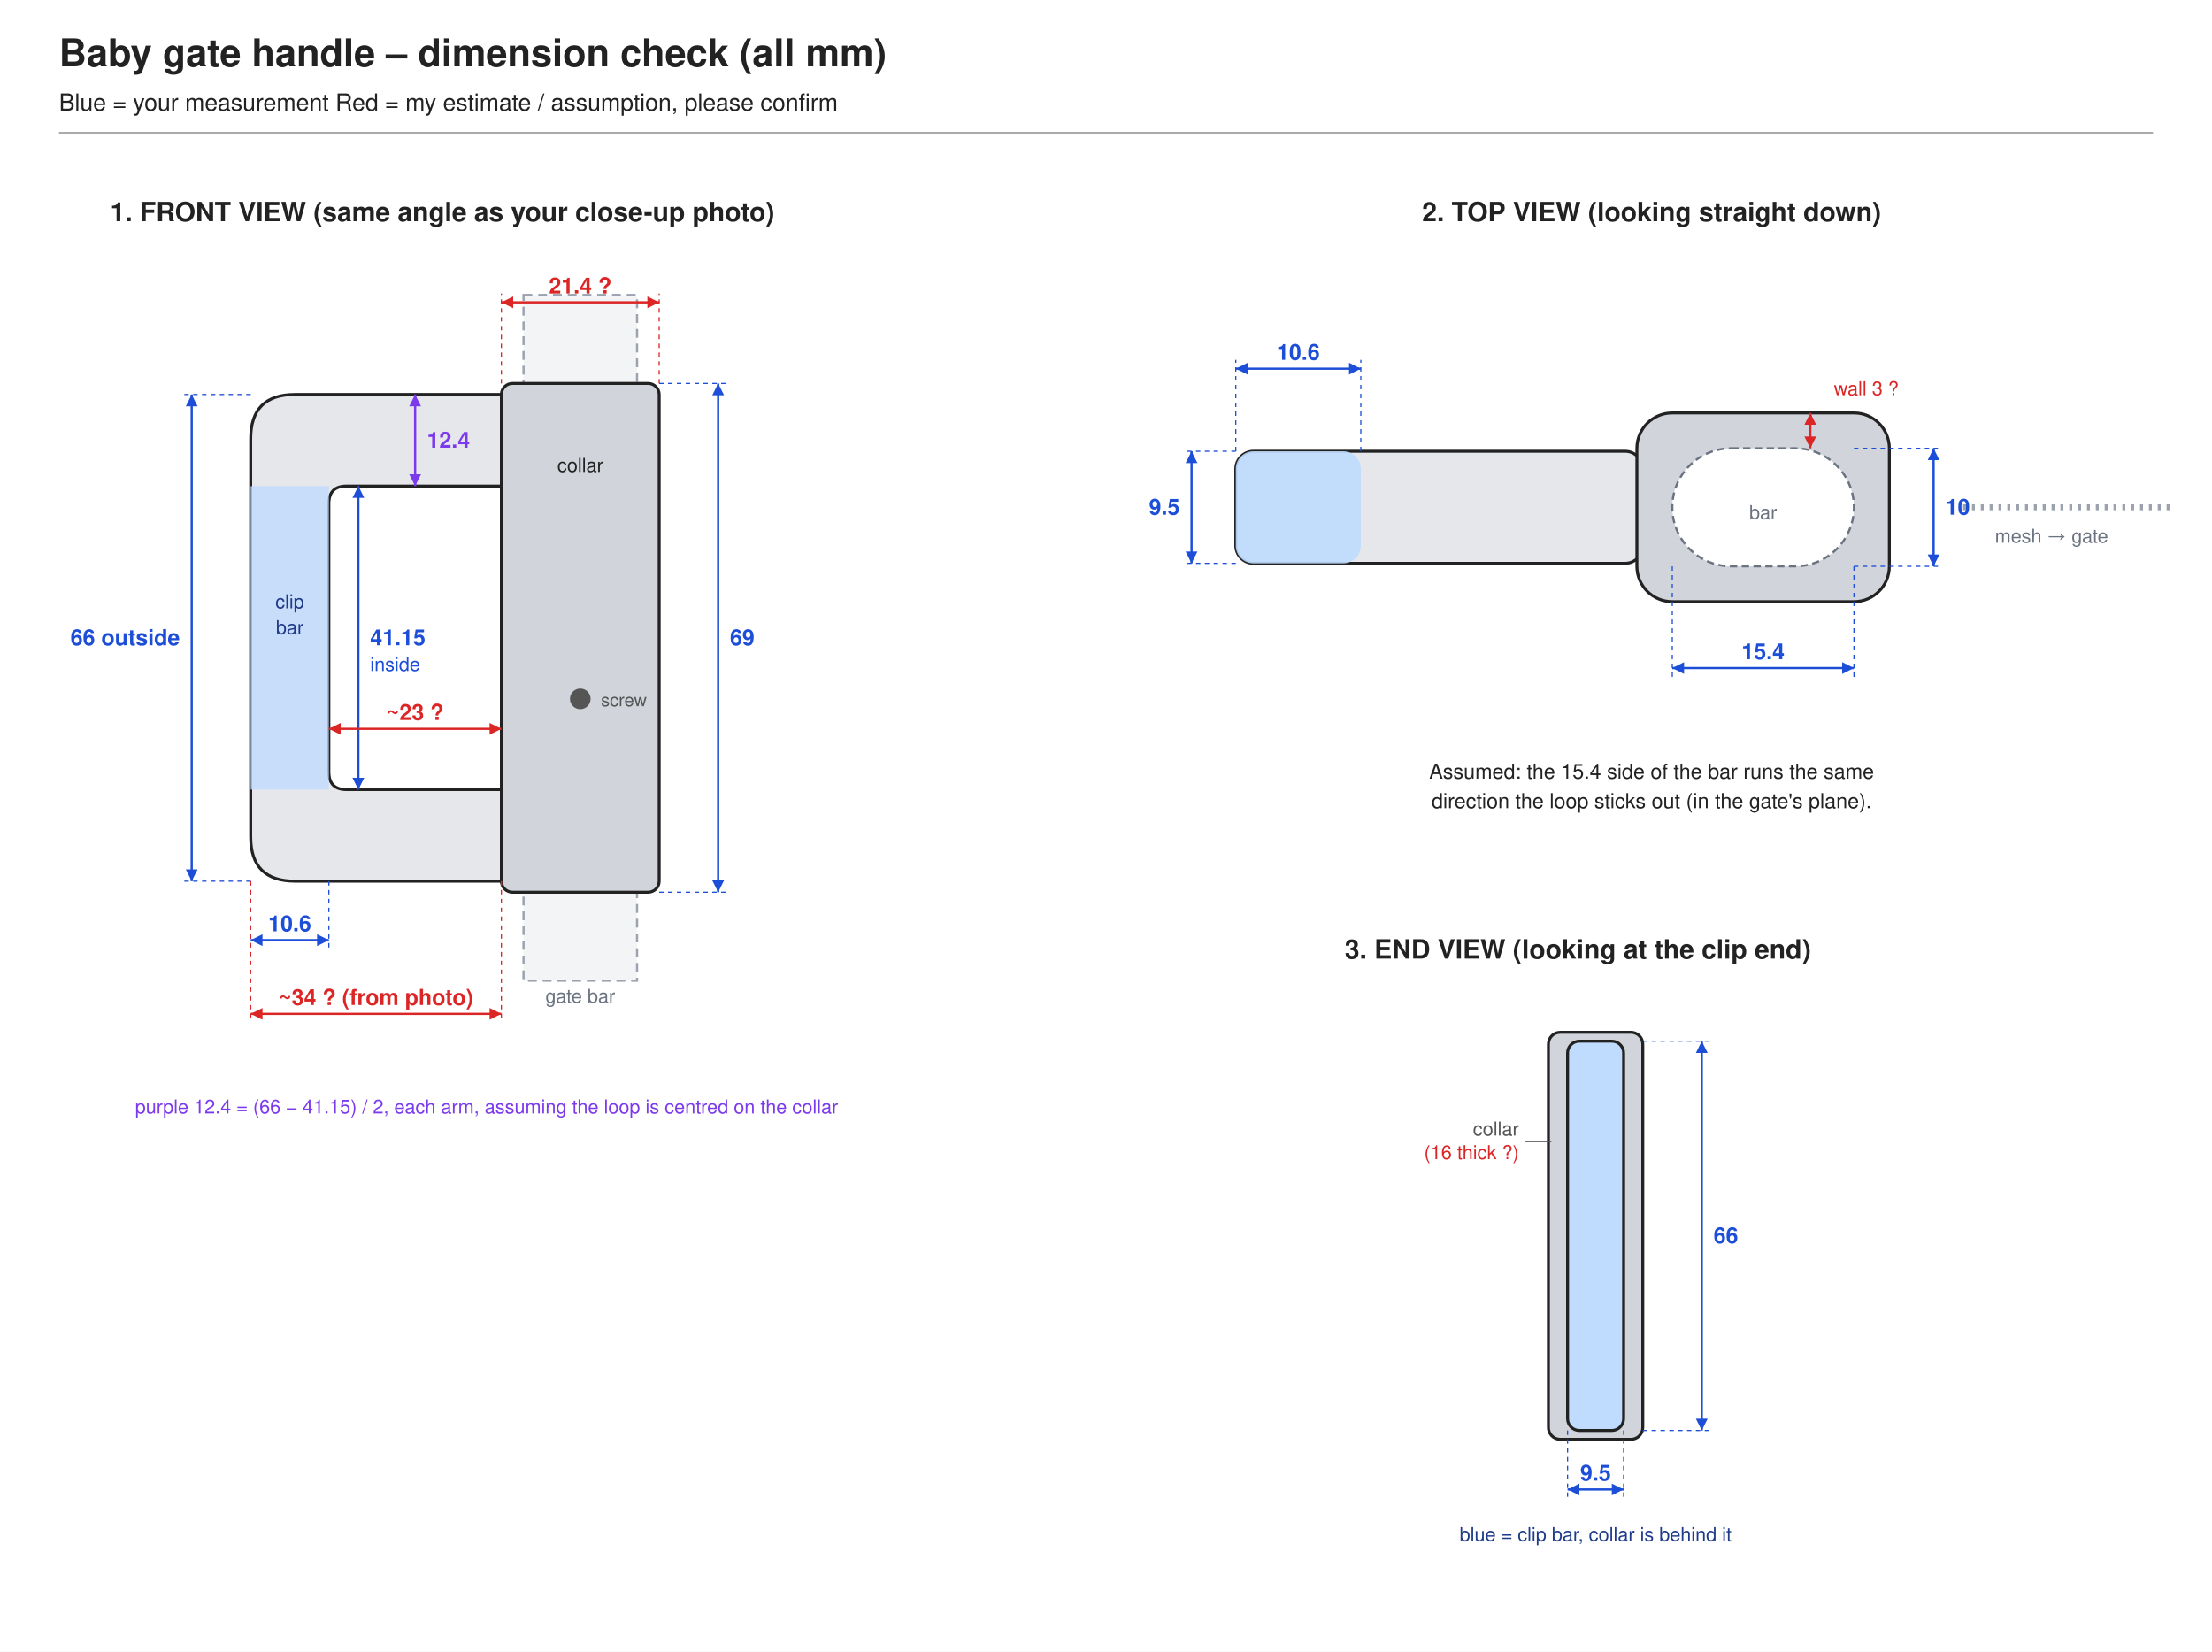
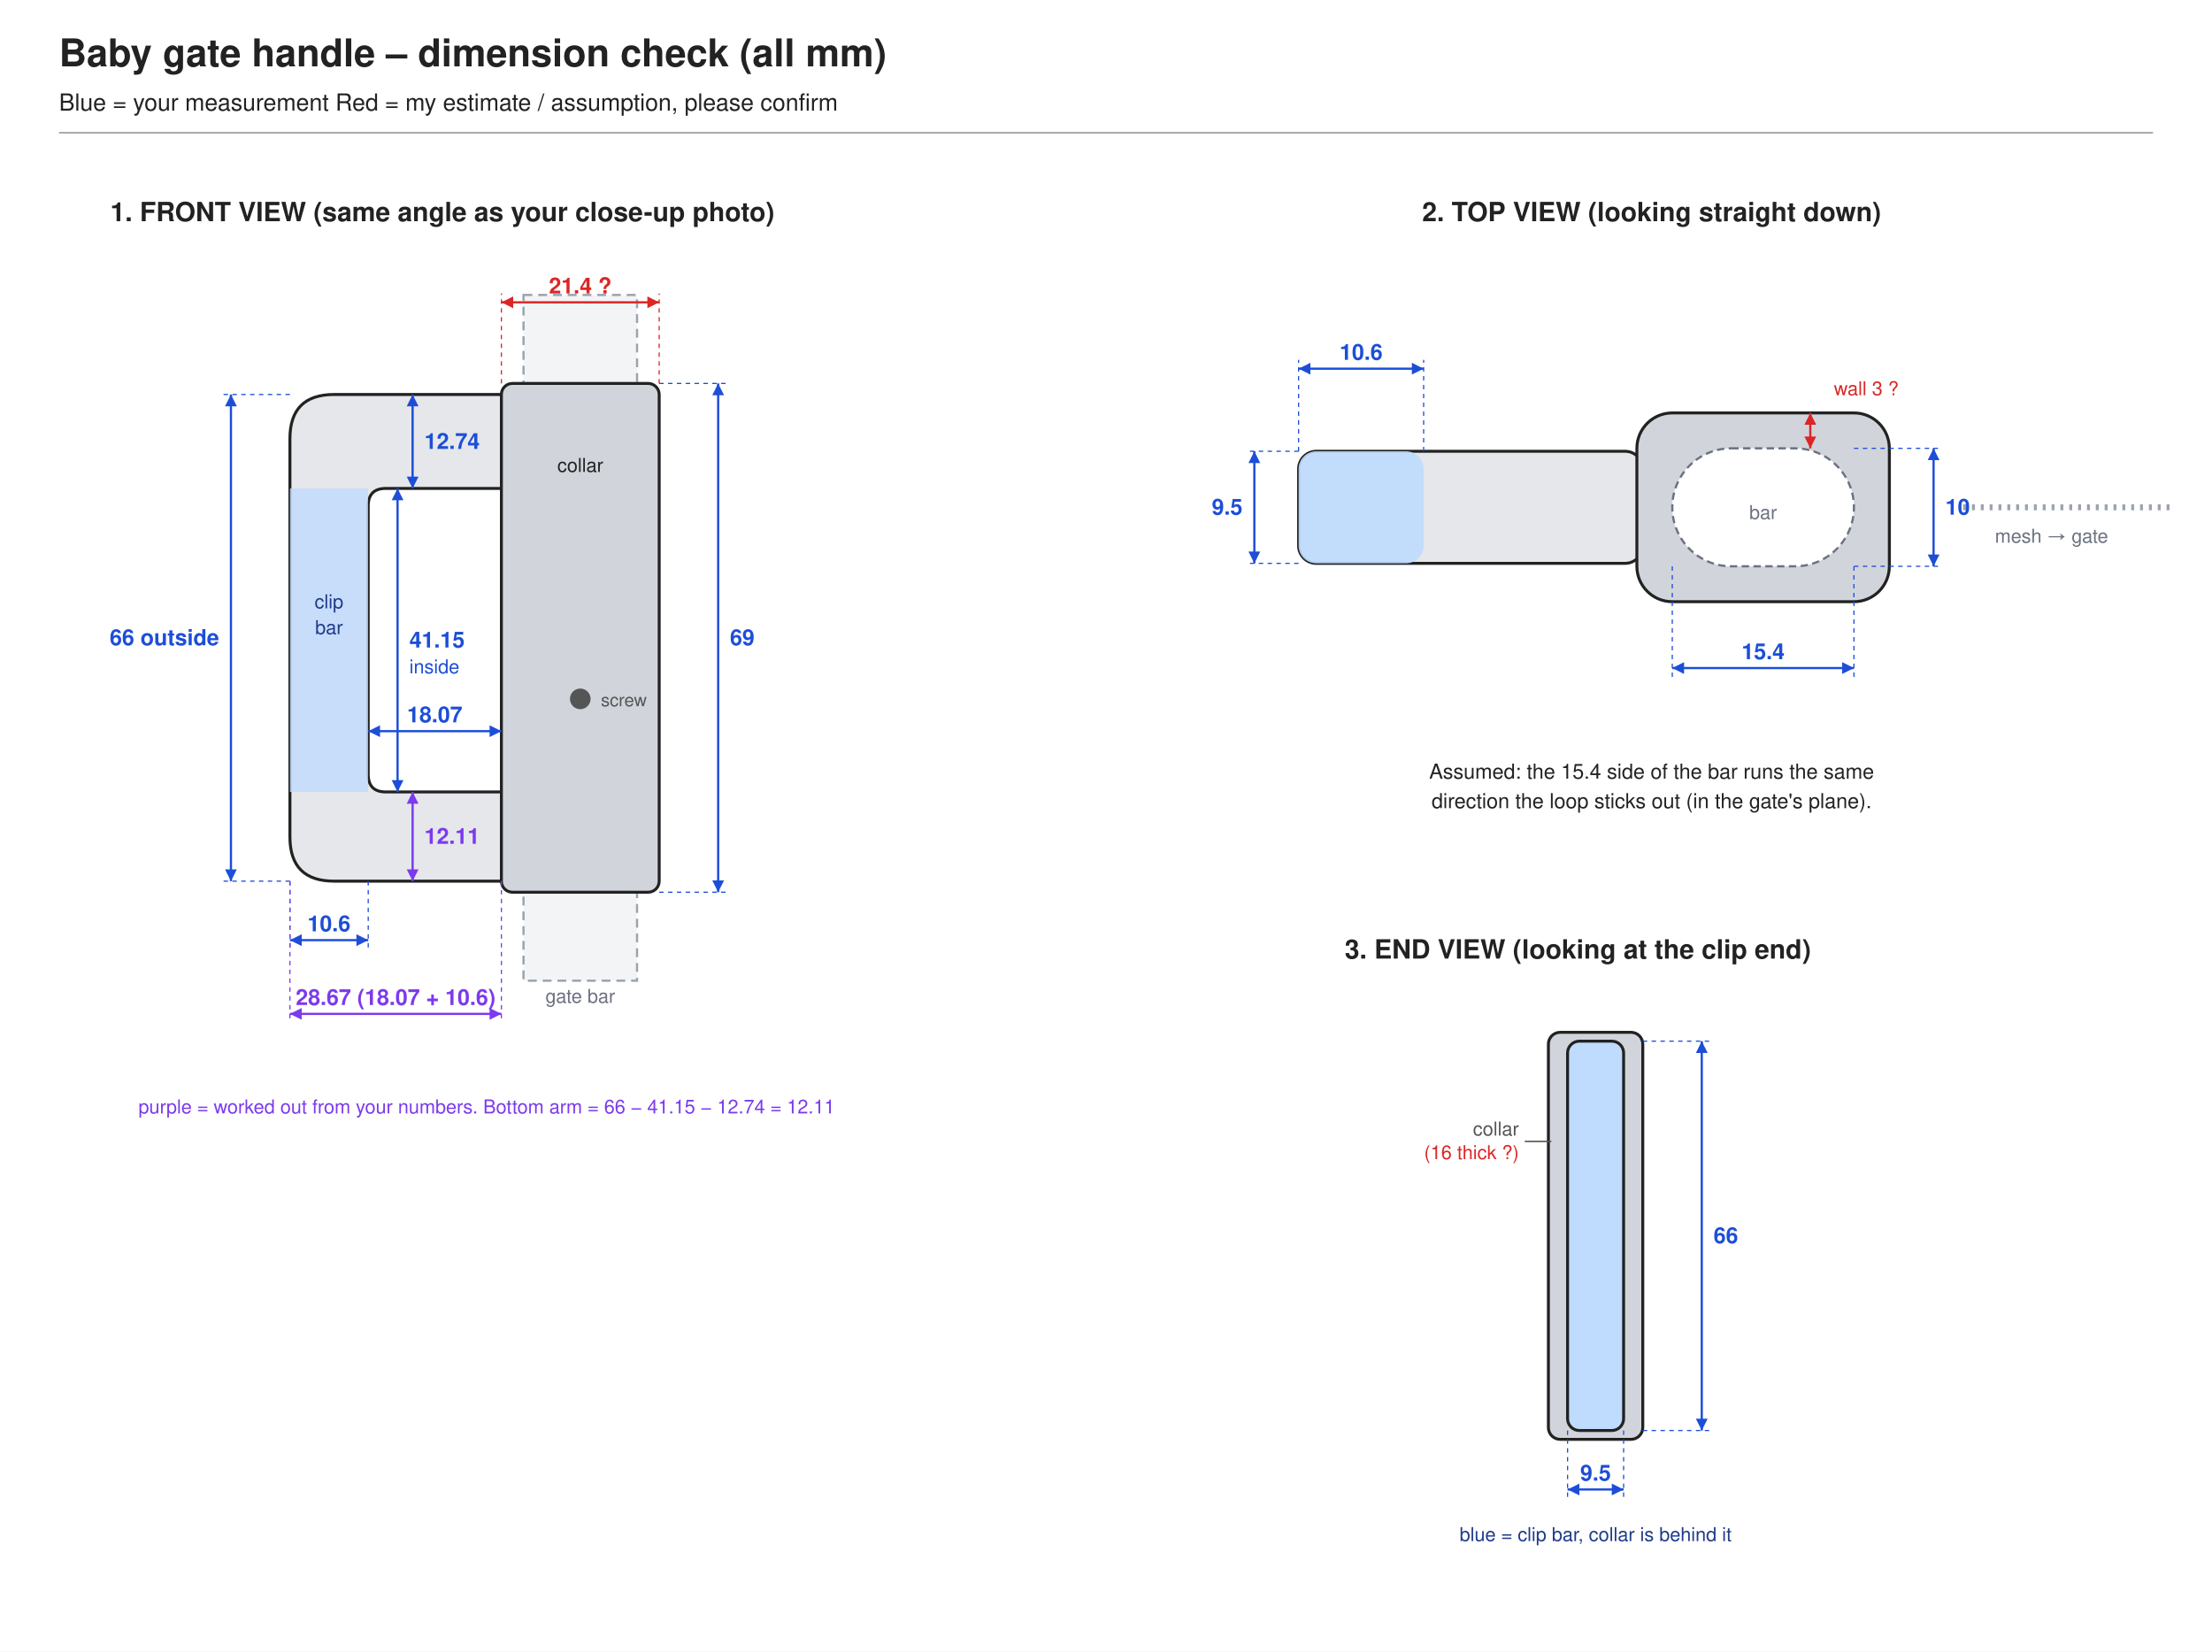
<svg xmlns="http://www.w3.org/2000/svg" width="1500" height="1120" viewBox="0 0 1500 1120">
  <rect width="1500" height="1120" fill="white" />
  <text x="40.0" y="45.0" font-size="26" fill="#222" text-anchor="start" font-weight="bold" font-family="Helvetica, Arial, sans-serif">Baby gate handle – dimension check (all mm)</text>
  <text x="40.0" y="75.0" font-size="16" fill="#222" text-anchor="start" font-weight="normal" font-family="Helvetica, Arial, sans-serif">Blue = your measurement     Red = my estimate / assumption, please confirm</text>
  <rect x="40" y="62" width="0" height="0" />
  <line x1="40.0" y1="90.0" x2="1460.0" y2="90.0" stroke="#999" stroke-width="1" />
  <text x="300.0" y="150.0" font-size="18" fill="#222" text-anchor="middle" font-weight="bold" font-family="Helvetica, Arial, sans-serif">1. FRONT VIEW  (same angle as your close-up photo)</text>
  <rect x="355.0" y="200.0" width="77.0" height="465.0" rx="0.0" fill="#f3f4f6" fill-opacity="1" stroke="#9ca3af" stroke-width="1.5" stroke-dasharray="6,4" />
  <text x="393.5" y="680.0" font-size="13" fill="#6b7280" text-anchor="middle" font-weight="normal" font-family="Helvetica, Arial, sans-serif">gate bar</text>
-   <path fill-rule="evenodd" fill="#e5e7eb" stroke="#222" stroke-width="2" d="M340.0,267.5 H200.0 Q170.0,267.5 170.0,297.5 V567.5 Q170.0,597.5 200.0,597.5 H340.0 Z M340.0,329.6 H235.0 Q223.0,329.6 223.0,341.6 V523.4 Q223.0,535.4 235.0,535.4 H340.0 Z" />
-   <rect x="170.0" y="329.6" width="53.0" height="205.8" rx="0.0" fill="#bfdbfe" fill-opacity="0.8" stroke="none" stroke-width="0" />
-   <text x="196.5" y="412.5" font-size="13" fill="#1e3a8a" text-anchor="middle" font-weight="normal" font-family="Helvetica, Arial, sans-serif">clip</text>
-   <text x="196.5" y="430.0" font-size="13" fill="#1e3a8a" text-anchor="middle" font-weight="normal" font-family="Helvetica, Arial, sans-serif">bar</text>
+   <path fill-rule="evenodd" fill="#e5e7eb" stroke="#222" stroke-width="2" d="M340.0,267.5 H226.6 Q196.6,267.5 196.6,297.5 V567.5 Q196.6,597.5 226.6,597.5 H340.0 Z M340.0,331.2 H261.6 Q249.7,331.2 249.7,343.2 V525.0 Q249.7,537.0 261.6,537.0 H340.0 Z" />
+   <rect x="196.6" y="331.2" width="53.0" height="205.8" rx="0.0" fill="#bfdbfe" fill-opacity="0.8" stroke="none" stroke-width="0" />
+   <text x="223.1" y="412.5" font-size="13" fill="#1e3a8a" text-anchor="middle" font-weight="normal" font-family="Helvetica, Arial, sans-serif">clip</text>
+   <text x="223.1" y="430.0" font-size="13" fill="#1e3a8a" text-anchor="middle" font-weight="normal" font-family="Helvetica, Arial, sans-serif">bar</text>
  <rect x="340.0" y="260.0" width="107.0" height="345.0" rx="7.5" fill="#d1d5db" fill-opacity="1" stroke="#222" stroke-width="2" />
  <circle cx="393.5" cy="473.9" r="7" fill="#555" />
  <text x="407.5" y="478.9" font-size="12" fill="#555" text-anchor="start" font-weight="normal" font-family="Helvetica, Arial, sans-serif">screw</text>
  <text x="393.5" y="320.0" font-size="13" fill="#222" text-anchor="middle" font-weight="normal" font-family="Helvetica, Arial, sans-serif">collar</text>
+   <line x1="279.8" y1="537.0" x2="279.8" y2="597.5" stroke="#7c3aed" stroke-width="1.5" />
+   <path d="M279.8,537.0 l-4,8 h8 z M279.8,597.5 l-4,-8 h8 z" fill="#7c3aed" />
+   <text x="287.8" y="572.2" font-size="15" fill="#7c3aed" text-anchor="start" font-weight="bold" font-family="Helvetica, Arial, sans-serif">12.11</text>
  <line x1="447.0" y1="260.0" x2="493.0" y2="260.0" stroke="#1d4ed8" stroke-width="0.8" stroke-dasharray="3,3" />
  <line x1="447.0" y1="605.0" x2="493.0" y2="605.0" stroke="#1d4ed8" stroke-width="0.8" stroke-dasharray="3,3" />
  <line x1="487.0" y1="260.0" x2="487.0" y2="605.0" stroke="#1d4ed8" stroke-width="1.5" />
  <path d="M487.0,260.0 l-4,8 h8 z M487.0,605.0 l-4,-8 h8 z" fill="#1d4ed8" />
  <text x="495.0" y="437.5" font-size="15" fill="#1d4ed8" text-anchor="start" font-weight="bold" font-family="Helvetica, Arial, sans-serif">69</text>
-   <line x1="170.0" y1="267.5" x2="124.0" y2="267.5" stroke="#1d4ed8" stroke-width="0.8" stroke-dasharray="3,3" />
-   <line x1="170.0" y1="597.5" x2="124.0" y2="597.5" stroke="#1d4ed8" stroke-width="0.8" stroke-dasharray="3,3" />
-   <line x1="130.0" y1="267.5" x2="130.0" y2="597.5" stroke="#1d4ed8" stroke-width="1.5" />
-   <path d="M130.0,267.5 l-4,8 h8 z M130.0,597.5 l-4,-8 h8 z" fill="#1d4ed8" />
-   <text x="122.0" y="437.5" font-size="15" fill="#1d4ed8" text-anchor="end" font-weight="bold" font-family="Helvetica, Arial, sans-serif">66 outside</text>
-   <line x1="243.0" y1="329.6" x2="243.0" y2="535.4" stroke="#1d4ed8" stroke-width="1.5" />
-   <path d="M243.0,329.6 l-4,8 h8 z M243.0,535.4 l-4,-8 h8 z" fill="#1d4ed8" />
-   <text x="251.0" y="437.5" font-size="15" fill="#1d4ed8" text-anchor="start" font-weight="bold" font-family="Helvetica, Arial, sans-serif">41.15</text>
-   <text x="251.0" y="455.0" font-size="13" fill="#1d4ed8" text-anchor="start" font-weight="normal" font-family="Helvetica, Arial, sans-serif">inside</text>
-   <line x1="281.5" y1="267.5" x2="281.5" y2="329.6" stroke="#7c3aed" stroke-width="1.5" />
-   <path d="M281.5,267.5 l-4,8 h8 z M281.5,329.6 l-4,-8 h8 z" fill="#7c3aed" />
-   <text x="289.5" y="303.6" font-size="15" fill="#7c3aed" text-anchor="start" font-weight="bold" font-family="Helvetica, Arial, sans-serif">12.4</text>
-   <line x1="170.0" y1="597.5" x2="170.0" y2="643.5" stroke="#1d4ed8" stroke-width="0.8" stroke-dasharray="3,3" />
-   <line x1="223.0" y1="597.5" x2="223.0" y2="643.5" stroke="#1d4ed8" stroke-width="0.8" stroke-dasharray="3,3" />
-   <line x1="170.0" y1="637.5" x2="223.0" y2="637.5" stroke="#1d4ed8" stroke-width="1.5" />
-   <path d="M170.0,637.5 l8,-4 v8 z M223.0,637.5 l-8,-4 v8 z" fill="#1d4ed8" />
-   <text x="196.5" y="631.5" font-size="15" fill="#1d4ed8" text-anchor="middle" font-weight="bold" font-family="Helvetica, Arial, sans-serif">10.6</text>
-   <line x1="170.0" y1="597.5" x2="170.0" y2="693.5" stroke="#dc2626" stroke-width="0.8" stroke-dasharray="3,3" />
-   <line x1="340.0" y1="597.5" x2="340.0" y2="693.5" stroke="#dc2626" stroke-width="0.8" stroke-dasharray="3,3" />
-   <line x1="170.0" y1="687.5" x2="340.0" y2="687.5" stroke="#dc2626" stroke-width="1.5" />
-   <path d="M170.0,687.5 l8,-4 v8 z M340.0,687.5 l-8,-4 v8 z" fill="#dc2626" />
-   <text x="255.0" y="681.5" font-size="15" fill="#dc2626" text-anchor="middle" font-weight="bold" font-family="Helvetica, Arial, sans-serif">~34 ? (from photo)</text>
-   <line x1="223.0" y1="494.2" x2="340.0" y2="494.2" stroke="#dc2626" stroke-width="1.5" />
-   <path d="M223.0,494.2 l8,-4 v8 z M340.0,494.2 l-8,-4 v8 z" fill="#dc2626" />
-   <text x="281.5" y="488.2" font-size="15" fill="#dc2626" text-anchor="middle" font-weight="bold" font-family="Helvetica, Arial, sans-serif">~23 ?</text>
+   <line x1="196.6" y1="267.5" x2="150.6" y2="267.5" stroke="#1d4ed8" stroke-width="0.8" stroke-dasharray="3,3" />
+   <line x1="196.6" y1="597.5" x2="150.6" y2="597.5" stroke="#1d4ed8" stroke-width="0.8" stroke-dasharray="3,3" />
+   <line x1="156.6" y1="267.5" x2="156.6" y2="597.5" stroke="#1d4ed8" stroke-width="1.5" />
+   <path d="M156.6,267.5 l-4,8 h8 z M156.6,597.5 l-4,-8 h8 z" fill="#1d4ed8" />
+   <text x="148.6" y="437.5" font-size="15" fill="#1d4ed8" text-anchor="end" font-weight="bold" font-family="Helvetica, Arial, sans-serif">66 outside</text>
+   <line x1="269.6" y1="331.2" x2="269.6" y2="537.0" stroke="#1d4ed8" stroke-width="1.5" />
+   <path d="M269.6,331.2 l-4,8 h8 z M269.6,537.0 l-4,-8 h8 z" fill="#1d4ed8" />
+   <text x="277.6" y="439.1" font-size="15" fill="#1d4ed8" text-anchor="start" font-weight="bold" font-family="Helvetica, Arial, sans-serif">41.15</text>
+   <text x="277.6" y="456.6" font-size="13" fill="#1d4ed8" text-anchor="start" font-weight="normal" font-family="Helvetica, Arial, sans-serif">inside</text>
+   <line x1="279.8" y1="267.5" x2="279.8" y2="331.2" stroke="#1d4ed8" stroke-width="1.5" />
+   <path d="M279.8,267.5 l-4,8 h8 z M279.8,331.2 l-4,-8 h8 z" fill="#1d4ed8" />
+   <text x="287.8" y="304.4" font-size="15" fill="#1d4ed8" text-anchor="start" font-weight="bold" font-family="Helvetica, Arial, sans-serif">12.74</text>
+   <line x1="196.6" y1="597.5" x2="196.6" y2="643.5" stroke="#1d4ed8" stroke-width="0.8" stroke-dasharray="3,3" />
+   <line x1="249.7" y1="597.5" x2="249.7" y2="643.5" stroke="#1d4ed8" stroke-width="0.8" stroke-dasharray="3,3" />
+   <line x1="196.6" y1="637.5" x2="249.7" y2="637.5" stroke="#1d4ed8" stroke-width="1.5" />
+   <path d="M196.6,637.5 l8,-4 v8 z M249.7,637.5 l-8,-4 v8 z" fill="#1d4ed8" />
+   <text x="223.1" y="631.5" font-size="15" fill="#1d4ed8" text-anchor="middle" font-weight="bold" font-family="Helvetica, Arial, sans-serif">10.6</text>
+   <line x1="196.6" y1="597.5" x2="196.6" y2="693.5" stroke="#7c3aed" stroke-width="0.8" stroke-dasharray="3,3" />
+   <line x1="340.0" y1="597.5" x2="340.0" y2="693.5" stroke="#7c3aed" stroke-width="0.8" stroke-dasharray="3,3" />
+   <line x1="196.6" y1="687.5" x2="340.0" y2="687.5" stroke="#7c3aed" stroke-width="1.5" />
+   <path d="M196.6,687.5 l8,-4 v8 z M340.0,687.5 l-8,-4 v8 z" fill="#7c3aed" />
+   <text x="268.3" y="681.5" font-size="15" fill="#7c3aed" text-anchor="middle" font-weight="bold" font-family="Helvetica, Arial, sans-serif">28.67  (18.07 + 10.6)</text>
+   <line x1="249.7" y1="495.8" x2="340.0" y2="495.8" stroke="#1d4ed8" stroke-width="1.5" />
+   <path d="M249.7,495.8 l8,-4 v8 z M340.0,495.8 l-8,-4 v8 z" fill="#1d4ed8" />
+   <text x="294.8" y="489.8" font-size="15" fill="#1d4ed8" text-anchor="middle" font-weight="bold" font-family="Helvetica, Arial, sans-serif">18.07</text>
  <line x1="340.0" y1="260.0" x2="340.0" y2="199.0" stroke="#dc2626" stroke-width="0.8" stroke-dasharray="3,3" />
  <line x1="447.0" y1="260.0" x2="447.0" y2="199.0" stroke="#dc2626" stroke-width="0.8" stroke-dasharray="3,3" />
  <line x1="340.0" y1="205.0" x2="447.0" y2="205.0" stroke="#dc2626" stroke-width="1.5" />
  <path d="M340.0,205.0 l8,-4 v8 z M447.0,205.0 l-8,-4 v8 z" fill="#dc2626" />
  <text x="393.5" y="199.0" font-size="15" fill="#dc2626" text-anchor="middle" font-weight="bold" font-family="Helvetica, Arial, sans-serif">21.4 ?</text>
-   <text x="330.0" y="755.0" font-size="13" fill="#7c3aed" text-anchor="middle" font-weight="normal" font-family="Helvetica, Arial, sans-serif">purple 12.4 = (66 − 41.15) / 2, each arm, assuming the loop is centred on the collar</text>
+   <text x="330.0" y="755.0" font-size="13" fill="#7c3aed" text-anchor="middle" font-weight="normal" font-family="Helvetica, Arial, sans-serif">purple = worked out from your numbers.  Bottom arm = 66 − 41.15 − 12.74 = 12.11</text>
  <text x="1120.0" y="150.0" font-size="18" fill="#222" text-anchor="middle" font-weight="bold" font-family="Helvetica, Arial, sans-serif">2. TOP VIEW  (looking straight down)</text>
  <line x1="1331.2" y1="344.0" x2="1471.2" y2="344.0" stroke="#9ca3af" stroke-width="4" stroke-dasharray="2,4" />
  <text x="1391.2" y="368.0" font-size="13" fill="#6b7280" text-anchor="middle" font-weight="normal" font-family="Helvetica, Arial, sans-serif">mesh → gate</text>
-   <rect x="838.0" y="306.0" width="276.0" height="76.0" rx="12.0" fill="#e5e7eb" fill-opacity="1" stroke="#222" stroke-width="2" />
-   <rect x="838.0" y="306.0" width="84.8" height="76.0" rx="12.0" fill="#bfdbfe" fill-opacity="0.9" stroke="none" stroke-width="0" />
+   <rect x="880.6" y="306.0" width="233.4" height="76.0" rx="12.0" fill="#e5e7eb" fill-opacity="1" stroke="#222" stroke-width="2" />
+   <rect x="880.6" y="306.0" width="84.8" height="76.0" rx="12.0" fill="#bfdbfe" fill-opacity="0.9" stroke="none" stroke-width="0" />
  <rect x="1110.0" y="280.0" width="171.2" height="128.0" rx="24.0" fill="#d1d5db" fill-opacity="1" stroke="#222" stroke-width="2" />
  <rect x="1134.0" y="304.0" width="123.2" height="80.0" rx="40.0" fill="white" fill-opacity="1" stroke="#6b7280" stroke-width="1.5" stroke-dasharray="5,3" />
  <text x="1195.6" y="352.0" font-size="13" fill="#6b7280" text-anchor="middle" font-weight="normal" font-family="Helvetica, Arial, sans-serif">bar</text>
  <line x1="1134.0" y1="384.0" x2="1134.0" y2="459.0" stroke="#1d4ed8" stroke-width="0.8" stroke-dasharray="3,3" />
  <line x1="1257.2" y1="384.0" x2="1257.2" y2="459.0" stroke="#1d4ed8" stroke-width="0.8" stroke-dasharray="3,3" />
  <line x1="1134.0" y1="453.0" x2="1257.2" y2="453.0" stroke="#1d4ed8" stroke-width="1.5" />
  <path d="M1134.0,453.0 l8,-4 v8 z M1257.2,453.0 l-8,-4 v8 z" fill="#1d4ed8" />
  <text x="1195.6" y="447.0" font-size="15" fill="#1d4ed8" text-anchor="middle" font-weight="bold" font-family="Helvetica, Arial, sans-serif">15.4</text>
  <line x1="1257.2" y1="304.0" x2="1317.2" y2="304.0" stroke="#1d4ed8" stroke-width="0.8" stroke-dasharray="3,3" />
  <line x1="1257.2" y1="384.0" x2="1317.2" y2="384.0" stroke="#1d4ed8" stroke-width="0.8" stroke-dasharray="3,3" />
  <line x1="1311.2" y1="304.0" x2="1311.2" y2="384.0" stroke="#1d4ed8" stroke-width="1.5" />
  <path d="M1311.2,304.0 l-4,8 h8 z M1311.2,384.0 l-4,-8 h8 z" fill="#1d4ed8" />
  <text x="1319.2" y="349.0" font-size="15" fill="#1d4ed8" text-anchor="start" font-weight="bold" font-family="Helvetica, Arial, sans-serif">10</text>
-   <line x1="838.0" y1="306.0" x2="802.0" y2="306.0" stroke="#1d4ed8" stroke-width="0.8" stroke-dasharray="3,3" />
-   <line x1="838.0" y1="382.0" x2="802.0" y2="382.0" stroke="#1d4ed8" stroke-width="0.8" stroke-dasharray="3,3" />
-   <line x1="808.0" y1="306.0" x2="808.0" y2="382.0" stroke="#1d4ed8" stroke-width="1.5" />
-   <path d="M808.0,306.0 l-4,8 h8 z M808.0,382.0 l-4,-8 h8 z" fill="#1d4ed8" />
-   <text x="800.0" y="349.0" font-size="15" fill="#1d4ed8" text-anchor="end" font-weight="bold" font-family="Helvetica, Arial, sans-serif">9.5</text>
-   <line x1="838.0" y1="306.0" x2="838.0" y2="244.0" stroke="#1d4ed8" stroke-width="0.8" stroke-dasharray="3,3" />
-   <line x1="922.8" y1="306.0" x2="922.8" y2="244.0" stroke="#1d4ed8" stroke-width="0.8" stroke-dasharray="3,3" />
-   <line x1="838.0" y1="250.0" x2="922.8" y2="250.0" stroke="#1d4ed8" stroke-width="1.5" />
-   <path d="M838.0,250.0 l8,-4 v8 z M922.8,250.0 l-8,-4 v8 z" fill="#1d4ed8" />
-   <text x="880.4" y="244.0" font-size="15" fill="#1d4ed8" text-anchor="middle" font-weight="bold" font-family="Helvetica, Arial, sans-serif">10.6</text>
+   <line x1="880.6" y1="306.0" x2="844.6" y2="306.0" stroke="#1d4ed8" stroke-width="0.8" stroke-dasharray="3,3" />
+   <line x1="880.6" y1="382.0" x2="844.6" y2="382.0" stroke="#1d4ed8" stroke-width="0.8" stroke-dasharray="3,3" />
+   <line x1="850.6" y1="306.0" x2="850.6" y2="382.0" stroke="#1d4ed8" stroke-width="1.5" />
+   <path d="M850.6,306.0 l-4,8 h8 z M850.6,382.0 l-4,-8 h8 z" fill="#1d4ed8" />
+   <text x="842.6" y="349.0" font-size="15" fill="#1d4ed8" text-anchor="end" font-weight="bold" font-family="Helvetica, Arial, sans-serif">9.5</text>
+   <line x1="880.6" y1="306.0" x2="880.6" y2="244.0" stroke="#1d4ed8" stroke-width="0.8" stroke-dasharray="3,3" />
+   <line x1="965.4" y1="306.0" x2="965.4" y2="244.0" stroke="#1d4ed8" stroke-width="0.8" stroke-dasharray="3,3" />
+   <line x1="880.6" y1="250.0" x2="965.4" y2="250.0" stroke="#1d4ed8" stroke-width="1.5" />
+   <path d="M880.6,250.0 l8,-4 v8 z M965.4,250.0 l-8,-4 v8 z" fill="#1d4ed8" />
+   <text x="923.0" y="244.0" font-size="15" fill="#1d4ed8" text-anchor="middle" font-weight="bold" font-family="Helvetica, Arial, sans-serif">10.6</text>
  <line x1="1227.6" y1="280.0" x2="1227.6" y2="304.0" stroke="#dc2626" stroke-width="1.5" />
  <path d="M1227.6,280.0 l-4,8 h8 z M1227.6,304.0 l-4,-8 h8 z" fill="#dc2626" />
  <text x="1219.6" y="297.0" font-size="15" fill="#dc2626" text-anchor="end" font-weight="bold" font-family="Helvetica, Arial, sans-serif" />
  <text x="1243.6" y="268.0" font-size="13" fill="#dc2626" text-anchor="start" font-weight="normal" font-family="Helvetica, Arial, sans-serif">wall 3 ?</text>
  <text x="1120.0" y="528.0" font-size="14" fill="#222" text-anchor="middle" font-weight="normal" font-family="Helvetica, Arial, sans-serif">Assumed: the 15.4 side of the bar runs the same</text>
  <text x="1120.0" y="548.0" font-size="14" fill="#222" text-anchor="middle" font-weight="normal" font-family="Helvetica, Arial, sans-serif">direction the loop sticks out (in the gate's plane).</text>
  <text x="1070.0" y="650.0" font-size="18" fill="#222" text-anchor="middle" font-weight="bold" font-family="Helvetica, Arial, sans-serif">3. END VIEW  (looking at the clip end)</text>
  <rect x="1050.0" y="700.0" width="64.0" height="276.0" rx="8.0" fill="#d1d5db" fill-opacity="1" stroke="#222" stroke-width="2" />
  <rect x="1063.0" y="706.0" width="38.0" height="264.0" rx="8.0" fill="#bfdbfe" fill-opacity="1" stroke="#222" stroke-width="2" />
  <line x1="1114.0" y1="706.0" x2="1160.0" y2="706.0" stroke="#1d4ed8" stroke-width="0.8" stroke-dasharray="3,3" />
  <line x1="1114.0" y1="970.0" x2="1160.0" y2="970.0" stroke="#1d4ed8" stroke-width="0.8" stroke-dasharray="3,3" />
  <line x1="1154.0" y1="706.0" x2="1154.0" y2="970.0" stroke="#1d4ed8" stroke-width="1.5" />
  <path d="M1154.0,706.0 l-4,8 h8 z M1154.0,970.0 l-4,-8 h8 z" fill="#1d4ed8" />
  <text x="1162.0" y="843.0" font-size="15" fill="#1d4ed8" text-anchor="start" font-weight="bold" font-family="Helvetica, Arial, sans-serif">66</text>
  <line x1="1063.0" y1="970.0" x2="1063.0" y2="1016.0" stroke="#1d4ed8" stroke-width="0.8" stroke-dasharray="3,3" />
  <line x1="1101.0" y1="970.0" x2="1101.0" y2="1016.0" stroke="#1d4ed8" stroke-width="0.8" stroke-dasharray="3,3" />
  <line x1="1063.0" y1="1010.0" x2="1101.0" y2="1010.0" stroke="#1d4ed8" stroke-width="1.5" />
  <path d="M1063.0,1010.0 l8,-4 v8 z M1101.0,1010.0 l-8,-4 v8 z" fill="#1d4ed8" />
  <text x="1082.0" y="1004.0" font-size="15" fill="#1d4ed8" text-anchor="middle" font-weight="bold" font-family="Helvetica, Arial, sans-serif">9.5</text>
  <text x="1030.0" y="770.0" font-size="13" fill="#555" text-anchor="end" font-weight="normal" font-family="Helvetica, Arial, sans-serif">collar</text>
  <text x="1030.0" y="786.0" font-size="13" fill="#dc2626" text-anchor="end" font-weight="normal" font-family="Helvetica, Arial, sans-serif">(16 thick ?)</text>
  <line x1="1034.0" y1="774.0" x2="1052.0" y2="774.0" stroke="#555" stroke-width="1" />
  <text x="1082.0" y="1045.0" font-size="13" fill="#1e3a8a" text-anchor="middle" font-weight="normal" font-family="Helvetica, Arial, sans-serif">blue = clip bar, collar is behind it</text>
</svg>
